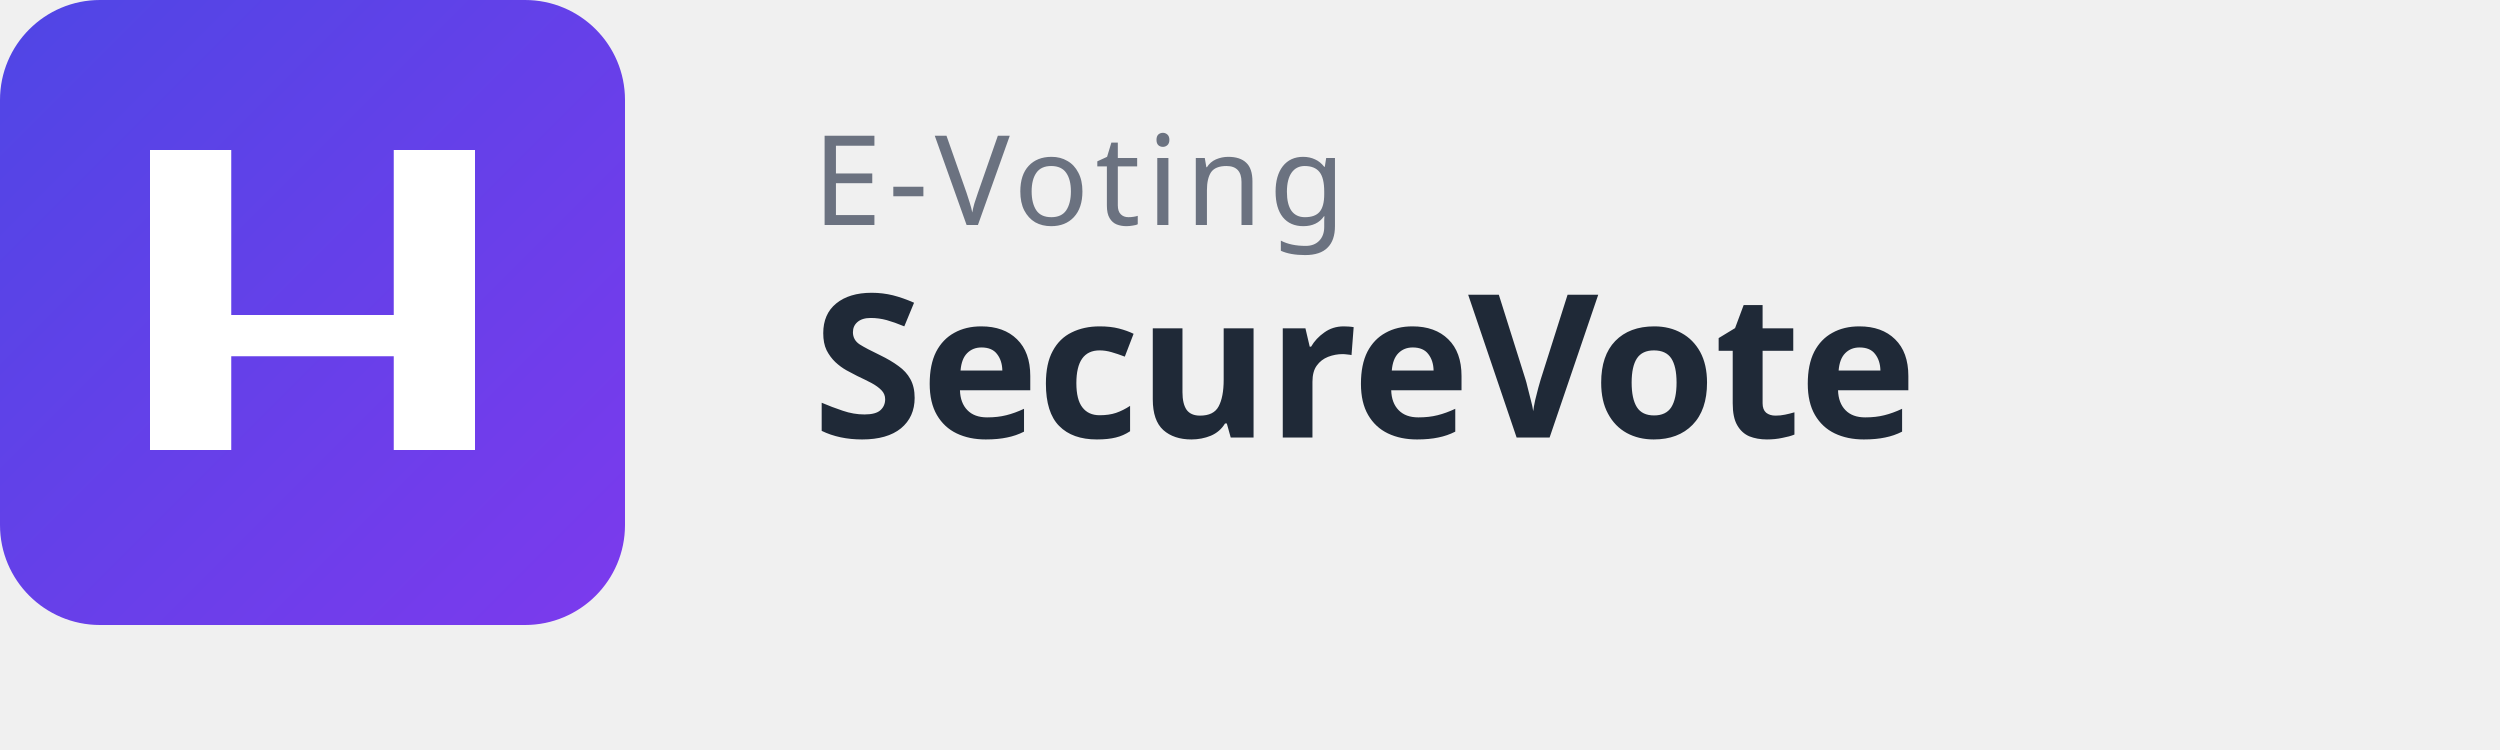
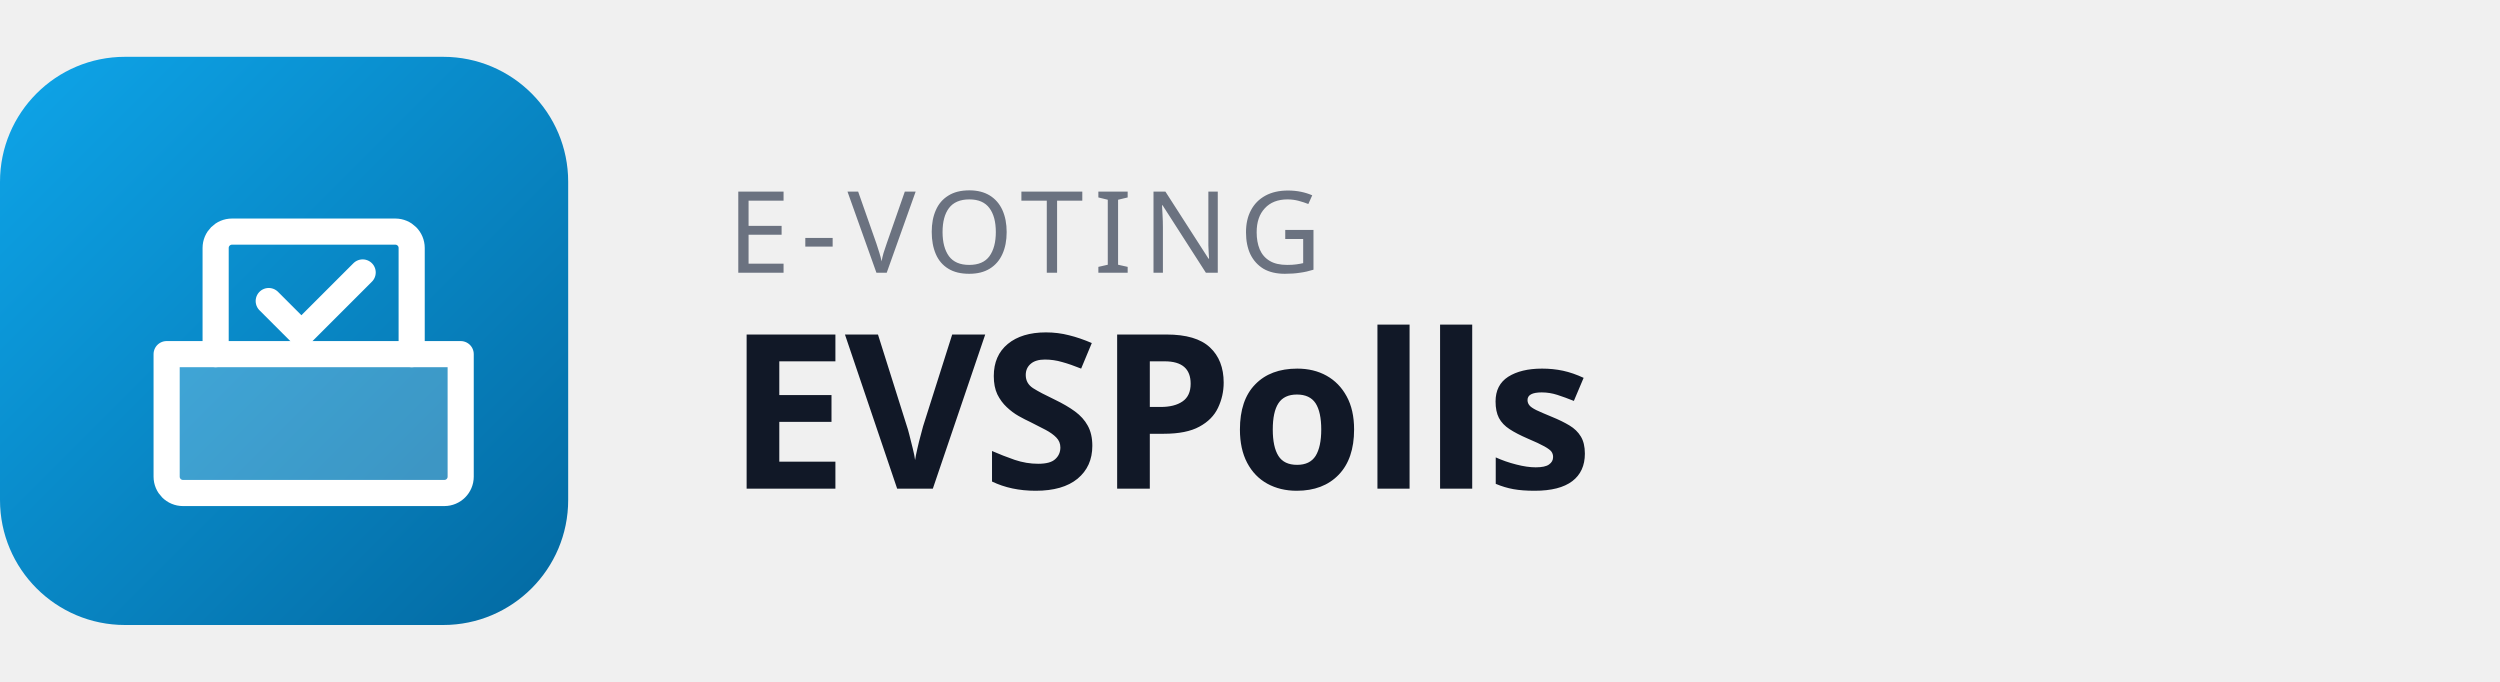
- <svg xmlns="http://www.w3.org/2000/svg" width="200" height="60" viewBox="0 0 200 60" fill="none">
-   <g>
-     <rect x="0" y="0" width="50" height="50" rx="8" fill="url(#paint0_linear_1_1)" class="shadow-sm" />
-     <path d="M12 36V12H18.5V25.2H31.5V12H38V36H31.5V28.5H18.5V36H12Z" fill="white" />
+ <svg xmlns="http://www.w3.org/2000/svg" width="220" height="60" viewBox="0 0 220 60" fill="none">
+   <g transform="translate(0, 5)">
+     <rect width="50" height="50" rx="11" fill="url(#evspolls-logo-mark)" />
+     <g transform="translate(4.6, 4.6) scale(0.7188)">
+       <path d="M20 30V17a2 2 0 0 1 2-2h20a2 2 0 0 1 2 2v13" stroke="#FFFFFF" stroke-width="3.2" stroke-linecap="round" stroke-linejoin="round" />
+       <path d="M26.5 23.5l4 4 7.5-7.5" stroke="#FFFFFF" stroke-width="3.2" stroke-linecap="round" stroke-linejoin="round" />
+       <path d="M14 30h36v15a2 2 0 0 1-2 2H16a2 2 0 0 1-2-2V30z" fill="#FFFFFF" fill-opacity="0.22" />
+       <path d="M14 30h36v15a2 2 0 0 1-2 2H16a2 2 0 0 1-2-2V30z" stroke="#FFFFFF" stroke-width="3.2" stroke-linejoin="round" />
+     </g>
  </g>
-   <g font-family="sans-serif">
-     <text x="65" y="18" font-size="10" font-weight="500" fill="#6B7280" text-transform="uppercase" letter-spacing="0.05em">E-Voting</text>
-     <text x="65" y="35" font-size="16" font-weight="600" fill="#1F2937" letter-spacing="-0.01em">SecureVote</text>
+   <g font-family="Raleway, system-ui, sans-serif">
+     <text x="64" y="24" font-size="10" font-weight="500" fill="#6B7280" letter-spacing="0.09em">E-VOTING</text>
+     <text x="64" y="43" font-size="19" font-weight="700" fill="#111827" letter-spacing="-0.015em">EVSPolls</text>
  </g>
  <defs>
-     <linearGradient id="paint0_linear_1_1" x1="0" y1="0" x2="50" y2="50" gradientUnits="userSpaceOnUse">
-       <stop stop-color="#4F46E5" />
-       <stop offset="1" stop-color="#7C3AED" />
+     <linearGradient id="evspolls-logo-mark" x1="0" y1="0" x2="50" y2="50" gradientUnits="userSpaceOnUse">
+       <stop stop-color="#0EA5E9" />
+       <stop offset="1" stop-color="#0369A1" />
    </linearGradient>
  </defs>
</svg>
